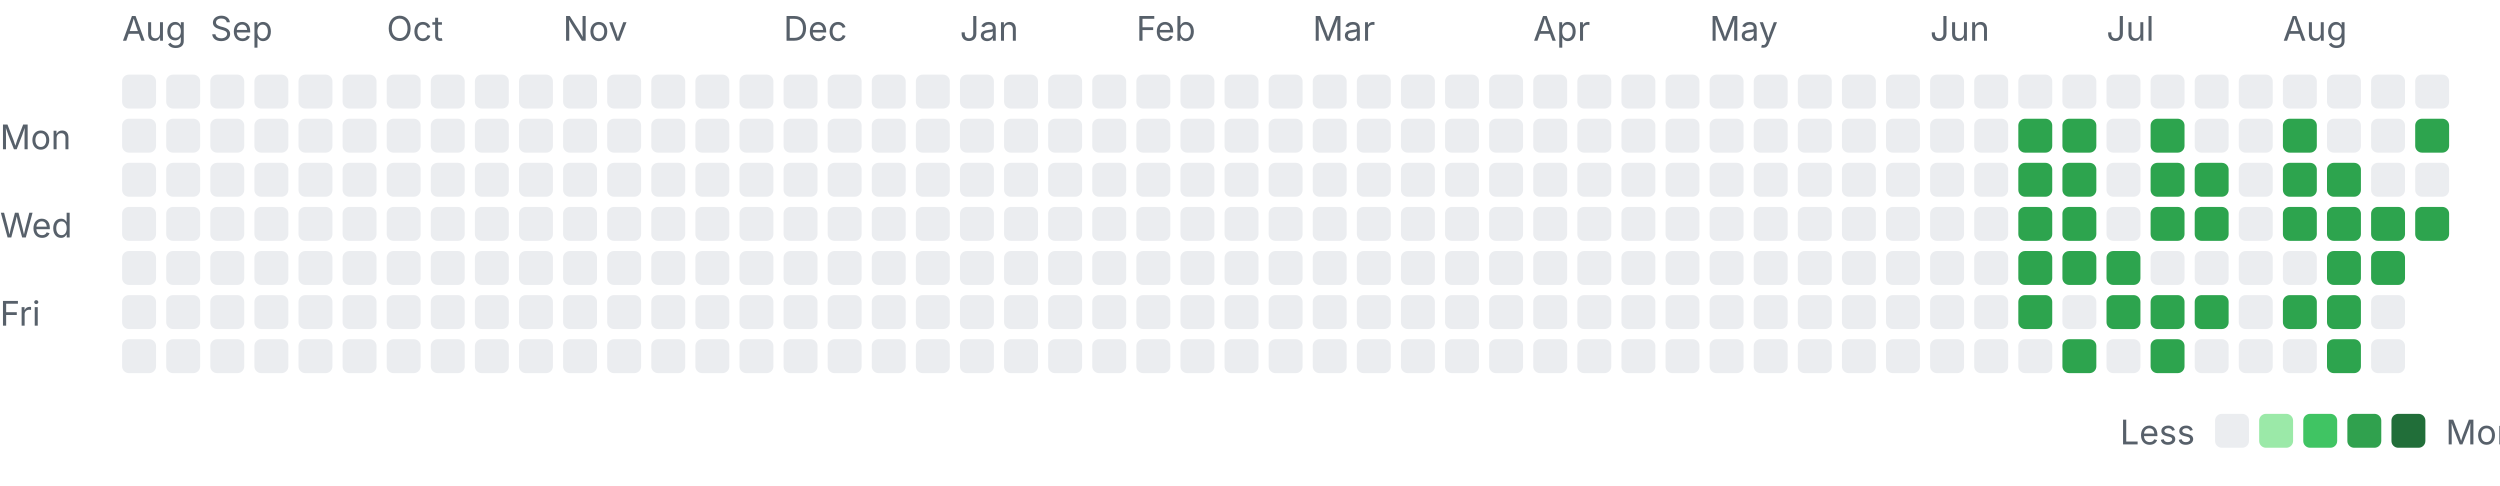
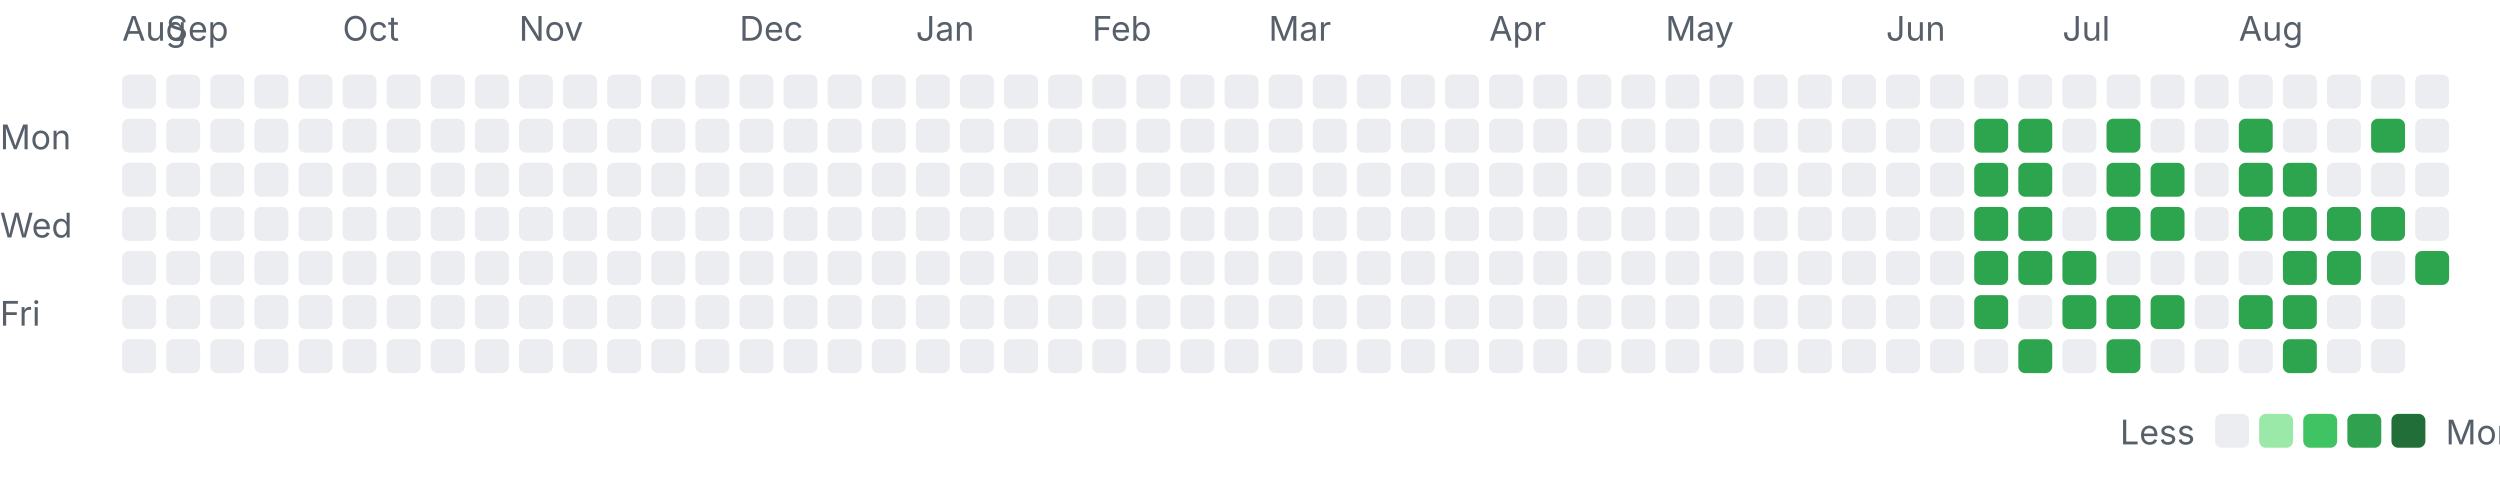
<svg xmlns="http://www.w3.org/2000/svg" viewBox="0 0 737 143" width="737" height="143" role="img" aria-label="Repository activity heatmap">
  <text x="36" y="12" font-size="10" fill="#57606a" font-family="-apple-system,BlinkMacSystemFont,Segoe UI,sans-serif">Aug</text>
-   <text x="62" y="12" font-size="10" fill="#57606a" font-family="-apple-system,BlinkMacSystemFont,Segoe UI,sans-serif">Sep</text>
-   <text x="114" y="12" font-size="10" fill="#57606a" font-family="-apple-system,BlinkMacSystemFont,Segoe UI,sans-serif">Oct</text>
-   <text x="166" y="12" font-size="10" fill="#57606a" font-family="-apple-system,BlinkMacSystemFont,Segoe UI,sans-serif">Nov</text>
-   <text x="231" y="12" font-size="10" fill="#57606a" font-family="-apple-system,BlinkMacSystemFont,Segoe UI,sans-serif">Dec</text>
-   <text x="283" y="12" font-size="10" fill="#57606a" font-family="-apple-system,BlinkMacSystemFont,Segoe UI,sans-serif">Jan</text>
-   <text x="335" y="12" font-size="10" fill="#57606a" font-family="-apple-system,BlinkMacSystemFont,Segoe UI,sans-serif">Feb</text>
-   <text x="387" y="12" font-size="10" fill="#57606a" font-family="-apple-system,BlinkMacSystemFont,Segoe UI,sans-serif">Mar</text>
-   <text x="452" y="12" font-size="10" fill="#57606a" font-family="-apple-system,BlinkMacSystemFont,Segoe UI,sans-serif">Apr</text>
-   <text x="504" y="12" font-size="10" fill="#57606a" font-family="-apple-system,BlinkMacSystemFont,Segoe UI,sans-serif">May</text>
-   <text x="569" y="12" font-size="10" fill="#57606a" font-family="-apple-system,BlinkMacSystemFont,Segoe UI,sans-serif">Jun</text>
-   <text x="621" y="12" font-size="10" fill="#57606a" font-family="-apple-system,BlinkMacSystemFont,Segoe UI,sans-serif">Jul</text>
-   <text x="673" y="12" font-size="10" fill="#57606a" font-family="-apple-system,BlinkMacSystemFont,Segoe UI,sans-serif">Aug</text>
+   <text x="49" y="12" font-size="10" fill="#57606a" font-family="-apple-system,BlinkMacSystemFont,Segoe UI,sans-serif">Sep</text>
+   <text x="101" y="12" font-size="10" fill="#57606a" font-family="-apple-system,BlinkMacSystemFont,Segoe UI,sans-serif">Oct</text>
+   <text x="153" y="12" font-size="10" fill="#57606a" font-family="-apple-system,BlinkMacSystemFont,Segoe UI,sans-serif">Nov</text>
+   <text x="218" y="12" font-size="10" fill="#57606a" font-family="-apple-system,BlinkMacSystemFont,Segoe UI,sans-serif">Dec</text>
+   <text x="270" y="12" font-size="10" fill="#57606a" font-family="-apple-system,BlinkMacSystemFont,Segoe UI,sans-serif">Jan</text>
+   <text x="322" y="12" font-size="10" fill="#57606a" font-family="-apple-system,BlinkMacSystemFont,Segoe UI,sans-serif">Feb</text>
+   <text x="374" y="12" font-size="10" fill="#57606a" font-family="-apple-system,BlinkMacSystemFont,Segoe UI,sans-serif">Mar</text>
+   <text x="439" y="12" font-size="10" fill="#57606a" font-family="-apple-system,BlinkMacSystemFont,Segoe UI,sans-serif">Apr</text>
+   <text x="491" y="12" font-size="10" fill="#57606a" font-family="-apple-system,BlinkMacSystemFont,Segoe UI,sans-serif">May</text>
+   <text x="556" y="12" font-size="10" fill="#57606a" font-family="-apple-system,BlinkMacSystemFont,Segoe UI,sans-serif">Jun</text>
+   <text x="608" y="12" font-size="10" fill="#57606a" font-family="-apple-system,BlinkMacSystemFont,Segoe UI,sans-serif">Jul</text>
+   <text x="660" y="12" font-size="10" fill="#57606a" font-family="-apple-system,BlinkMacSystemFont,Segoe UI,sans-serif">Aug</text>
  <text x="0" y="44" font-size="10" fill="#57606a" font-family="-apple-system,BlinkMacSystemFont,Segoe UI,sans-serif">Mon</text>
  <text x="0" y="70" font-size="10" fill="#57606a" font-family="-apple-system,BlinkMacSystemFont,Segoe UI,sans-serif">Wed</text>
  <text x="0" y="96" font-size="10" fill="#57606a" font-family="-apple-system,BlinkMacSystemFont,Segoe UI,sans-serif">Fri</text>
  <text x="625" y="131" font-size="10" fill="#57606a" font-family="-apple-system,BlinkMacSystemFont,Segoe UI,sans-serif">Less</text>
  <rect x="653" y="122" width="10" height="10" rx="2" fill="#ebedf0" />
  <rect x="666" y="122" width="10" height="10" rx="2" fill="#9be9a8" />
  <rect x="679" y="122" width="10" height="10" rx="2" fill="#40c463" />
  <rect x="692" y="122" width="10" height="10" rx="2" fill="#30a14e" />
  <rect x="705" y="122" width="10" height="10" rx="2" fill="#216e39" />
  <text x="721" y="131" font-size="10" fill="#57606a" font-family="-apple-system,BlinkMacSystemFont,Segoe UI,sans-serif">More</text>
  <rect x="36" y="22" width="10" height="10" rx="2" fill="#ebedf0" />
  <rect x="36" y="35" width="10" height="10" rx="2" fill="#ebedf0" />
  <rect x="36" y="48" width="10" height="10" rx="2" fill="#ebedf0" />
  <rect x="36" y="61" width="10" height="10" rx="2" fill="#ebedf0" />
  <rect x="36" y="74" width="10" height="10" rx="2" fill="#ebedf0" />
  <rect x="36" y="87" width="10" height="10" rx="2" fill="#ebedf0" />
  <rect x="36" y="100" width="10" height="10" rx="2" fill="#ebedf0" />
  <rect x="49" y="22" width="10" height="10" rx="2" fill="#ebedf0" />
  <rect x="49" y="35" width="10" height="10" rx="2" fill="#ebedf0" />
  <rect x="49" y="48" width="10" height="10" rx="2" fill="#ebedf0" />
  <rect x="49" y="61" width="10" height="10" rx="2" fill="#ebedf0" />
  <rect x="49" y="74" width="10" height="10" rx="2" fill="#ebedf0" />
  <rect x="49" y="87" width="10" height="10" rx="2" fill="#ebedf0" />
  <rect x="49" y="100" width="10" height="10" rx="2" fill="#ebedf0" />
  <rect x="62" y="22" width="10" height="10" rx="2" fill="#ebedf0" />
  <rect x="62" y="35" width="10" height="10" rx="2" fill="#ebedf0" />
  <rect x="62" y="48" width="10" height="10" rx="2" fill="#ebedf0" />
  <rect x="62" y="61" width="10" height="10" rx="2" fill="#ebedf0" />
  <rect x="62" y="74" width="10" height="10" rx="2" fill="#ebedf0" />
  <rect x="62" y="87" width="10" height="10" rx="2" fill="#ebedf0" />
  <rect x="62" y="100" width="10" height="10" rx="2" fill="#ebedf0" />
  <rect x="75" y="22" width="10" height="10" rx="2" fill="#ebedf0" />
  <rect x="75" y="35" width="10" height="10" rx="2" fill="#ebedf0" />
  <rect x="75" y="48" width="10" height="10" rx="2" fill="#ebedf0" />
  <rect x="75" y="61" width="10" height="10" rx="2" fill="#ebedf0" />
  <rect x="75" y="74" width="10" height="10" rx="2" fill="#ebedf0" />
  <rect x="75" y="87" width="10" height="10" rx="2" fill="#ebedf0" />
  <rect x="75" y="100" width="10" height="10" rx="2" fill="#ebedf0" />
  <rect x="88" y="22" width="10" height="10" rx="2" fill="#ebedf0" />
  <rect x="88" y="35" width="10" height="10" rx="2" fill="#ebedf0" />
  <rect x="88" y="48" width="10" height="10" rx="2" fill="#ebedf0" />
  <rect x="88" y="61" width="10" height="10" rx="2" fill="#ebedf0" />
  <rect x="88" y="74" width="10" height="10" rx="2" fill="#ebedf0" />
  <rect x="88" y="87" width="10" height="10" rx="2" fill="#ebedf0" />
  <rect x="88" y="100" width="10" height="10" rx="2" fill="#ebedf0" />
  <rect x="101" y="22" width="10" height="10" rx="2" fill="#ebedf0" />
  <rect x="101" y="35" width="10" height="10" rx="2" fill="#ebedf0" />
  <rect x="101" y="48" width="10" height="10" rx="2" fill="#ebedf0" />
  <rect x="101" y="61" width="10" height="10" rx="2" fill="#ebedf0" />
  <rect x="101" y="74" width="10" height="10" rx="2" fill="#ebedf0" />
  <rect x="101" y="87" width="10" height="10" rx="2" fill="#ebedf0" />
  <rect x="101" y="100" width="10" height="10" rx="2" fill="#ebedf0" />
  <rect x="114" y="22" width="10" height="10" rx="2" fill="#ebedf0" />
  <rect x="114" y="35" width="10" height="10" rx="2" fill="#ebedf0" />
  <rect x="114" y="48" width="10" height="10" rx="2" fill="#ebedf0" />
  <rect x="114" y="61" width="10" height="10" rx="2" fill="#ebedf0" />
  <rect x="114" y="74" width="10" height="10" rx="2" fill="#ebedf0" />
  <rect x="114" y="87" width="10" height="10" rx="2" fill="#ebedf0" />
  <rect x="114" y="100" width="10" height="10" rx="2" fill="#ebedf0" />
  <rect x="127" y="22" width="10" height="10" rx="2" fill="#ebedf0" />
  <rect x="127" y="35" width="10" height="10" rx="2" fill="#ebedf0" />
  <rect x="127" y="48" width="10" height="10" rx="2" fill="#ebedf0" />
  <rect x="127" y="61" width="10" height="10" rx="2" fill="#ebedf0" />
  <rect x="127" y="74" width="10" height="10" rx="2" fill="#ebedf0" />
  <rect x="127" y="87" width="10" height="10" rx="2" fill="#ebedf0" />
  <rect x="127" y="100" width="10" height="10" rx="2" fill="#ebedf0" />
  <rect x="140" y="22" width="10" height="10" rx="2" fill="#ebedf0" />
  <rect x="140" y="35" width="10" height="10" rx="2" fill="#ebedf0" />
  <rect x="140" y="48" width="10" height="10" rx="2" fill="#ebedf0" />
  <rect x="140" y="61" width="10" height="10" rx="2" fill="#ebedf0" />
  <rect x="140" y="74" width="10" height="10" rx="2" fill="#ebedf0" />
  <rect x="140" y="87" width="10" height="10" rx="2" fill="#ebedf0" />
  <rect x="140" y="100" width="10" height="10" rx="2" fill="#ebedf0" />
  <rect x="153" y="22" width="10" height="10" rx="2" fill="#ebedf0" />
  <rect x="153" y="35" width="10" height="10" rx="2" fill="#ebedf0" />
  <rect x="153" y="48" width="10" height="10" rx="2" fill="#ebedf0" />
  <rect x="153" y="61" width="10" height="10" rx="2" fill="#ebedf0" />
  <rect x="153" y="74" width="10" height="10" rx="2" fill="#ebedf0" />
  <rect x="153" y="87" width="10" height="10" rx="2" fill="#ebedf0" />
  <rect x="153" y="100" width="10" height="10" rx="2" fill="#ebedf0" />
  <rect x="166" y="22" width="10" height="10" rx="2" fill="#ebedf0" />
  <rect x="166" y="35" width="10" height="10" rx="2" fill="#ebedf0" />
  <rect x="166" y="48" width="10" height="10" rx="2" fill="#ebedf0" />
  <rect x="166" y="61" width="10" height="10" rx="2" fill="#ebedf0" />
  <rect x="166" y="74" width="10" height="10" rx="2" fill="#ebedf0" />
  <rect x="166" y="87" width="10" height="10" rx="2" fill="#ebedf0" />
  <rect x="166" y="100" width="10" height="10" rx="2" fill="#ebedf0" />
  <rect x="179" y="22" width="10" height="10" rx="2" fill="#ebedf0" />
  <rect x="179" y="35" width="10" height="10" rx="2" fill="#ebedf0" />
  <rect x="179" y="48" width="10" height="10" rx="2" fill="#ebedf0" />
  <rect x="179" y="61" width="10" height="10" rx="2" fill="#ebedf0" />
  <rect x="179" y="74" width="10" height="10" rx="2" fill="#ebedf0" />
  <rect x="179" y="87" width="10" height="10" rx="2" fill="#ebedf0" />
  <rect x="179" y="100" width="10" height="10" rx="2" fill="#ebedf0" />
  <rect x="192" y="22" width="10" height="10" rx="2" fill="#ebedf0" />
  <rect x="192" y="35" width="10" height="10" rx="2" fill="#ebedf0" />
  <rect x="192" y="48" width="10" height="10" rx="2" fill="#ebedf0" />
  <rect x="192" y="61" width="10" height="10" rx="2" fill="#ebedf0" />
  <rect x="192" y="74" width="10" height="10" rx="2" fill="#ebedf0" />
  <rect x="192" y="87" width="10" height="10" rx="2" fill="#ebedf0" />
  <rect x="192" y="100" width="10" height="10" rx="2" fill="#ebedf0" />
  <rect x="205" y="22" width="10" height="10" rx="2" fill="#ebedf0" />
  <rect x="205" y="35" width="10" height="10" rx="2" fill="#ebedf0" />
  <rect x="205" y="48" width="10" height="10" rx="2" fill="#ebedf0" />
  <rect x="205" y="61" width="10" height="10" rx="2" fill="#ebedf0" />
  <rect x="205" y="74" width="10" height="10" rx="2" fill="#ebedf0" />
  <rect x="205" y="87" width="10" height="10" rx="2" fill="#ebedf0" />
  <rect x="205" y="100" width="10" height="10" rx="2" fill="#ebedf0" />
  <rect x="218" y="22" width="10" height="10" rx="2" fill="#ebedf0" />
  <rect x="218" y="35" width="10" height="10" rx="2" fill="#ebedf0" />
  <rect x="218" y="48" width="10" height="10" rx="2" fill="#ebedf0" />
  <rect x="218" y="61" width="10" height="10" rx="2" fill="#ebedf0" />
  <rect x="218" y="74" width="10" height="10" rx="2" fill="#ebedf0" />
  <rect x="218" y="87" width="10" height="10" rx="2" fill="#ebedf0" />
  <rect x="218" y="100" width="10" height="10" rx="2" fill="#ebedf0" />
  <rect x="231" y="22" width="10" height="10" rx="2" fill="#ebedf0" />
  <rect x="231" y="35" width="10" height="10" rx="2" fill="#ebedf0" />
  <rect x="231" y="48" width="10" height="10" rx="2" fill="#ebedf0" />
  <rect x="231" y="61" width="10" height="10" rx="2" fill="#ebedf0" />
  <rect x="231" y="74" width="10" height="10" rx="2" fill="#ebedf0" />
  <rect x="231" y="87" width="10" height="10" rx="2" fill="#ebedf0" />
  <rect x="231" y="100" width="10" height="10" rx="2" fill="#ebedf0" />
  <rect x="244" y="22" width="10" height="10" rx="2" fill="#ebedf0" />
  <rect x="244" y="35" width="10" height="10" rx="2" fill="#ebedf0" />
  <rect x="244" y="48" width="10" height="10" rx="2" fill="#ebedf0" />
  <rect x="244" y="61" width="10" height="10" rx="2" fill="#ebedf0" />
  <rect x="244" y="74" width="10" height="10" rx="2" fill="#ebedf0" />
  <rect x="244" y="87" width="10" height="10" rx="2" fill="#ebedf0" />
  <rect x="244" y="100" width="10" height="10" rx="2" fill="#ebedf0" />
  <rect x="257" y="22" width="10" height="10" rx="2" fill="#ebedf0" />
  <rect x="257" y="35" width="10" height="10" rx="2" fill="#ebedf0" />
  <rect x="257" y="48" width="10" height="10" rx="2" fill="#ebedf0" />
  <rect x="257" y="61" width="10" height="10" rx="2" fill="#ebedf0" />
  <rect x="257" y="74" width="10" height="10" rx="2" fill="#ebedf0" />
  <rect x="257" y="87" width="10" height="10" rx="2" fill="#ebedf0" />
  <rect x="257" y="100" width="10" height="10" rx="2" fill="#ebedf0" />
  <rect x="270" y="22" width="10" height="10" rx="2" fill="#ebedf0" />
  <rect x="270" y="35" width="10" height="10" rx="2" fill="#ebedf0" />
  <rect x="270" y="48" width="10" height="10" rx="2" fill="#ebedf0" />
  <rect x="270" y="61" width="10" height="10" rx="2" fill="#ebedf0" />
  <rect x="270" y="74" width="10" height="10" rx="2" fill="#ebedf0" />
  <rect x="270" y="87" width="10" height="10" rx="2" fill="#ebedf0" />
  <rect x="270" y="100" width="10" height="10" rx="2" fill="#ebedf0" />
  <rect x="283" y="22" width="10" height="10" rx="2" fill="#ebedf0" />
  <rect x="283" y="35" width="10" height="10" rx="2" fill="#ebedf0" />
  <rect x="283" y="48" width="10" height="10" rx="2" fill="#ebedf0" />
  <rect x="283" y="61" width="10" height="10" rx="2" fill="#ebedf0" />
  <rect x="283" y="74" width="10" height="10" rx="2" fill="#ebedf0" />
  <rect x="283" y="87" width="10" height="10" rx="2" fill="#ebedf0" />
  <rect x="283" y="100" width="10" height="10" rx="2" fill="#ebedf0" />
  <rect x="296" y="22" width="10" height="10" rx="2" fill="#ebedf0" />
  <rect x="296" y="35" width="10" height="10" rx="2" fill="#ebedf0" />
  <rect x="296" y="48" width="10" height="10" rx="2" fill="#ebedf0" />
  <rect x="296" y="61" width="10" height="10" rx="2" fill="#ebedf0" />
  <rect x="296" y="74" width="10" height="10" rx="2" fill="#ebedf0" />
  <rect x="296" y="87" width="10" height="10" rx="2" fill="#ebedf0" />
  <rect x="296" y="100" width="10" height="10" rx="2" fill="#ebedf0" />
  <rect x="309" y="22" width="10" height="10" rx="2" fill="#ebedf0" />
  <rect x="309" y="35" width="10" height="10" rx="2" fill="#ebedf0" />
  <rect x="309" y="48" width="10" height="10" rx="2" fill="#ebedf0" />
  <rect x="309" y="61" width="10" height="10" rx="2" fill="#ebedf0" />
  <rect x="309" y="74" width="10" height="10" rx="2" fill="#ebedf0" />
  <rect x="309" y="87" width="10" height="10" rx="2" fill="#ebedf0" />
  <rect x="309" y="100" width="10" height="10" rx="2" fill="#ebedf0" />
  <rect x="322" y="22" width="10" height="10" rx="2" fill="#ebedf0" />
  <rect x="322" y="35" width="10" height="10" rx="2" fill="#ebedf0" />
  <rect x="322" y="48" width="10" height="10" rx="2" fill="#ebedf0" />
  <rect x="322" y="61" width="10" height="10" rx="2" fill="#ebedf0" />
  <rect x="322" y="74" width="10" height="10" rx="2" fill="#ebedf0" />
  <rect x="322" y="87" width="10" height="10" rx="2" fill="#ebedf0" />
  <rect x="322" y="100" width="10" height="10" rx="2" fill="#ebedf0" />
  <rect x="335" y="22" width="10" height="10" rx="2" fill="#ebedf0" />
  <rect x="335" y="35" width="10" height="10" rx="2" fill="#ebedf0" />
  <rect x="335" y="48" width="10" height="10" rx="2" fill="#ebedf0" />
  <rect x="335" y="61" width="10" height="10" rx="2" fill="#ebedf0" />
  <rect x="335" y="74" width="10" height="10" rx="2" fill="#ebedf0" />
  <rect x="335" y="87" width="10" height="10" rx="2" fill="#ebedf0" />
  <rect x="335" y="100" width="10" height="10" rx="2" fill="#ebedf0" />
  <rect x="348" y="22" width="10" height="10" rx="2" fill="#ebedf0" />
  <rect x="348" y="35" width="10" height="10" rx="2" fill="#ebedf0" />
  <rect x="348" y="48" width="10" height="10" rx="2" fill="#ebedf0" />
  <rect x="348" y="61" width="10" height="10" rx="2" fill="#ebedf0" />
  <rect x="348" y="74" width="10" height="10" rx="2" fill="#ebedf0" />
  <rect x="348" y="87" width="10" height="10" rx="2" fill="#ebedf0" />
  <rect x="348" y="100" width="10" height="10" rx="2" fill="#ebedf0" />
  <rect x="361" y="22" width="10" height="10" rx="2" fill="#ebedf0" />
  <rect x="361" y="35" width="10" height="10" rx="2" fill="#ebedf0" />
  <rect x="361" y="48" width="10" height="10" rx="2" fill="#ebedf0" />
  <rect x="361" y="61" width="10" height="10" rx="2" fill="#ebedf0" />
  <rect x="361" y="74" width="10" height="10" rx="2" fill="#ebedf0" />
  <rect x="361" y="87" width="10" height="10" rx="2" fill="#ebedf0" />
  <rect x="361" y="100" width="10" height="10" rx="2" fill="#ebedf0" />
  <rect x="374" y="22" width="10" height="10" rx="2" fill="#ebedf0" />
  <rect x="374" y="35" width="10" height="10" rx="2" fill="#ebedf0" />
  <rect x="374" y="48" width="10" height="10" rx="2" fill="#ebedf0" />
  <rect x="374" y="61" width="10" height="10" rx="2" fill="#ebedf0" />
  <rect x="374" y="74" width="10" height="10" rx="2" fill="#ebedf0" />
  <rect x="374" y="87" width="10" height="10" rx="2" fill="#ebedf0" />
  <rect x="374" y="100" width="10" height="10" rx="2" fill="#ebedf0" />
  <rect x="387" y="22" width="10" height="10" rx="2" fill="#ebedf0" />
  <rect x="387" y="35" width="10" height="10" rx="2" fill="#ebedf0" />
  <rect x="387" y="48" width="10" height="10" rx="2" fill="#ebedf0" />
  <rect x="387" y="61" width="10" height="10" rx="2" fill="#ebedf0" />
  <rect x="387" y="74" width="10" height="10" rx="2" fill="#ebedf0" />
  <rect x="387" y="87" width="10" height="10" rx="2" fill="#ebedf0" />
  <rect x="387" y="100" width="10" height="10" rx="2" fill="#ebedf0" />
  <rect x="400" y="22" width="10" height="10" rx="2" fill="#ebedf0" />
  <rect x="400" y="35" width="10" height="10" rx="2" fill="#ebedf0" />
  <rect x="400" y="48" width="10" height="10" rx="2" fill="#ebedf0" />
  <rect x="400" y="61" width="10" height="10" rx="2" fill="#ebedf0" />
  <rect x="400" y="74" width="10" height="10" rx="2" fill="#ebedf0" />
  <rect x="400" y="87" width="10" height="10" rx="2" fill="#ebedf0" />
  <rect x="400" y="100" width="10" height="10" rx="2" fill="#ebedf0" />
  <rect x="413" y="22" width="10" height="10" rx="2" fill="#ebedf0" />
  <rect x="413" y="35" width="10" height="10" rx="2" fill="#ebedf0" />
  <rect x="413" y="48" width="10" height="10" rx="2" fill="#ebedf0" />
  <rect x="413" y="61" width="10" height="10" rx="2" fill="#ebedf0" />
  <rect x="413" y="74" width="10" height="10" rx="2" fill="#ebedf0" />
  <rect x="413" y="87" width="10" height="10" rx="2" fill="#ebedf0" />
  <rect x="413" y="100" width="10" height="10" rx="2" fill="#ebedf0" />
  <rect x="426" y="22" width="10" height="10" rx="2" fill="#ebedf0" />
  <rect x="426" y="35" width="10" height="10" rx="2" fill="#ebedf0" />
  <rect x="426" y="48" width="10" height="10" rx="2" fill="#ebedf0" />
  <rect x="426" y="61" width="10" height="10" rx="2" fill="#ebedf0" />
  <rect x="426" y="74" width="10" height="10" rx="2" fill="#ebedf0" />
  <rect x="426" y="87" width="10" height="10" rx="2" fill="#ebedf0" />
  <rect x="426" y="100" width="10" height="10" rx="2" fill="#ebedf0" />
  <rect x="439" y="22" width="10" height="10" rx="2" fill="#ebedf0" />
  <rect x="439" y="35" width="10" height="10" rx="2" fill="#ebedf0" />
  <rect x="439" y="48" width="10" height="10" rx="2" fill="#ebedf0" />
  <rect x="439" y="61" width="10" height="10" rx="2" fill="#ebedf0" />
  <rect x="439" y="74" width="10" height="10" rx="2" fill="#ebedf0" />
  <rect x="439" y="87" width="10" height="10" rx="2" fill="#ebedf0" />
  <rect x="439" y="100" width="10" height="10" rx="2" fill="#ebedf0" />
  <rect x="452" y="22" width="10" height="10" rx="2" fill="#ebedf0" />
  <rect x="452" y="35" width="10" height="10" rx="2" fill="#ebedf0" />
  <rect x="452" y="48" width="10" height="10" rx="2" fill="#ebedf0" />
  <rect x="452" y="61" width="10" height="10" rx="2" fill="#ebedf0" />
  <rect x="452" y="74" width="10" height="10" rx="2" fill="#ebedf0" />
  <rect x="452" y="87" width="10" height="10" rx="2" fill="#ebedf0" />
  <rect x="452" y="100" width="10" height="10" rx="2" fill="#ebedf0" />
  <rect x="465" y="22" width="10" height="10" rx="2" fill="#ebedf0" />
  <rect x="465" y="35" width="10" height="10" rx="2" fill="#ebedf0" />
  <rect x="465" y="48" width="10" height="10" rx="2" fill="#ebedf0" />
  <rect x="465" y="61" width="10" height="10" rx="2" fill="#ebedf0" />
  <rect x="465" y="74" width="10" height="10" rx="2" fill="#ebedf0" />
  <rect x="465" y="87" width="10" height="10" rx="2" fill="#ebedf0" />
  <rect x="465" y="100" width="10" height="10" rx="2" fill="#ebedf0" />
  <rect x="478" y="22" width="10" height="10" rx="2" fill="#ebedf0" />
  <rect x="478" y="35" width="10" height="10" rx="2" fill="#ebedf0" />
  <rect x="478" y="48" width="10" height="10" rx="2" fill="#ebedf0" />
  <rect x="478" y="61" width="10" height="10" rx="2" fill="#ebedf0" />
  <rect x="478" y="74" width="10" height="10" rx="2" fill="#ebedf0" />
  <rect x="478" y="87" width="10" height="10" rx="2" fill="#ebedf0" />
  <rect x="478" y="100" width="10" height="10" rx="2" fill="#ebedf0" />
  <rect x="491" y="22" width="10" height="10" rx="2" fill="#ebedf0" />
  <rect x="491" y="35" width="10" height="10" rx="2" fill="#ebedf0" />
  <rect x="491" y="48" width="10" height="10" rx="2" fill="#ebedf0" />
  <rect x="491" y="61" width="10" height="10" rx="2" fill="#ebedf0" />
  <rect x="491" y="74" width="10" height="10" rx="2" fill="#ebedf0" />
  <rect x="491" y="87" width="10" height="10" rx="2" fill="#ebedf0" />
  <rect x="491" y="100" width="10" height="10" rx="2" fill="#ebedf0" />
  <rect x="504" y="22" width="10" height="10" rx="2" fill="#ebedf0" />
  <rect x="504" y="35" width="10" height="10" rx="2" fill="#ebedf0" />
  <rect x="504" y="48" width="10" height="10" rx="2" fill="#ebedf0" />
  <rect x="504" y="61" width="10" height="10" rx="2" fill="#ebedf0" />
  <rect x="504" y="74" width="10" height="10" rx="2" fill="#ebedf0" />
  <rect x="504" y="87" width="10" height="10" rx="2" fill="#ebedf0" />
  <rect x="504" y="100" width="10" height="10" rx="2" fill="#ebedf0" />
  <rect x="517" y="22" width="10" height="10" rx="2" fill="#ebedf0" />
  <rect x="517" y="35" width="10" height="10" rx="2" fill="#ebedf0" />
  <rect x="517" y="48" width="10" height="10" rx="2" fill="#ebedf0" />
  <rect x="517" y="61" width="10" height="10" rx="2" fill="#ebedf0" />
  <rect x="517" y="74" width="10" height="10" rx="2" fill="#ebedf0" />
  <rect x="517" y="87" width="10" height="10" rx="2" fill="#ebedf0" />
  <rect x="517" y="100" width="10" height="10" rx="2" fill="#ebedf0" />
  <rect x="530" y="22" width="10" height="10" rx="2" fill="#ebedf0" />
  <rect x="530" y="35" width="10" height="10" rx="2" fill="#ebedf0" />
  <rect x="530" y="48" width="10" height="10" rx="2" fill="#ebedf0" />
  <rect x="530" y="61" width="10" height="10" rx="2" fill="#ebedf0" />
  <rect x="530" y="74" width="10" height="10" rx="2" fill="#ebedf0" />
  <rect x="530" y="87" width="10" height="10" rx="2" fill="#ebedf0" />
  <rect x="530" y="100" width="10" height="10" rx="2" fill="#ebedf0" />
  <rect x="543" y="22" width="10" height="10" rx="2" fill="#ebedf0" />
  <rect x="543" y="35" width="10" height="10" rx="2" fill="#ebedf0" />
  <rect x="543" y="48" width="10" height="10" rx="2" fill="#ebedf0" />
  <rect x="543" y="61" width="10" height="10" rx="2" fill="#ebedf0" />
  <rect x="543" y="74" width="10" height="10" rx="2" fill="#ebedf0" />
  <rect x="543" y="87" width="10" height="10" rx="2" fill="#ebedf0" />
  <rect x="543" y="100" width="10" height="10" rx="2" fill="#ebedf0" />
  <rect x="556" y="22" width="10" height="10" rx="2" fill="#ebedf0" />
  <rect x="556" y="35" width="10" height="10" rx="2" fill="#ebedf0" />
  <rect x="556" y="48" width="10" height="10" rx="2" fill="#ebedf0" />
  <rect x="556" y="61" width="10" height="10" rx="2" fill="#ebedf0" />
  <rect x="556" y="74" width="10" height="10" rx="2" fill="#ebedf0" />
  <rect x="556" y="87" width="10" height="10" rx="2" fill="#ebedf0" />
  <rect x="556" y="100" width="10" height="10" rx="2" fill="#ebedf0" />
  <rect x="569" y="22" width="10" height="10" rx="2" fill="#ebedf0" />
  <rect x="569" y="35" width="10" height="10" rx="2" fill="#ebedf0" />
  <rect x="569" y="48" width="10" height="10" rx="2" fill="#ebedf0" />
  <rect x="569" y="61" width="10" height="10" rx="2" fill="#ebedf0" />
  <rect x="569" y="74" width="10" height="10" rx="2" fill="#ebedf0" />
  <rect x="569" y="87" width="10" height="10" rx="2" fill="#ebedf0" />
  <rect x="569" y="100" width="10" height="10" rx="2" fill="#ebedf0" />
  <rect x="582" y="22" width="10" height="10" rx="2" fill="#ebedf0" />
-   <rect x="582" y="35" width="10" height="10" rx="2" fill="#ebedf0" />
-   <rect x="582" y="48" width="10" height="10" rx="2" fill="#ebedf0" />
-   <rect x="582" y="61" width="10" height="10" rx="2" fill="#ebedf0" />
-   <rect x="582" y="74" width="10" height="10" rx="2" fill="#ebedf0" />
-   <rect x="582" y="87" width="10" height="10" rx="2" fill="#ebedf0" />
+   <rect x="582" y="35" width="10" height="10" rx="2" fill="#2da44e" />
+   <rect x="582" y="48" width="10" height="10" rx="2" fill="#2da44e" />
+   <rect x="582" y="61" width="10" height="10" rx="2" fill="#2da44e" />
+   <rect x="582" y="74" width="10" height="10" rx="2" fill="#2da44e" />
+   <rect x="582" y="87" width="10" height="10" rx="2" fill="#2da44e" />
  <rect x="582" y="100" width="10" height="10" rx="2" fill="#ebedf0" />
  <rect x="595" y="22" width="10" height="10" rx="2" fill="#ebedf0" />
  <rect x="595" y="35" width="10" height="10" rx="2" fill="#2da44e" />
  <rect x="595" y="48" width="10" height="10" rx="2" fill="#2da44e" />
  <rect x="595" y="61" width="10" height="10" rx="2" fill="#2da44e" />
  <rect x="595" y="74" width="10" height="10" rx="2" fill="#2da44e" />
-   <rect x="595" y="87" width="10" height="10" rx="2" fill="#2da44e" />
-   <rect x="595" y="100" width="10" height="10" rx="2" fill="#ebedf0" />
+   <rect x="595" y="87" width="10" height="10" rx="2" fill="#ebedf0" />
+   <rect x="595" y="100" width="10" height="10" rx="2" fill="#2da44e" />
  <rect x="608" y="22" width="10" height="10" rx="2" fill="#ebedf0" />
-   <rect x="608" y="35" width="10" height="10" rx="2" fill="#2da44e" />
-   <rect x="608" y="48" width="10" height="10" rx="2" fill="#2da44e" />
-   <rect x="608" y="61" width="10" height="10" rx="2" fill="#2da44e" />
+   <rect x="608" y="35" width="10" height="10" rx="2" fill="#ebedf0" />
+   <rect x="608" y="48" width="10" height="10" rx="2" fill="#ebedf0" />
+   <rect x="608" y="61" width="10" height="10" rx="2" fill="#ebedf0" />
  <rect x="608" y="74" width="10" height="10" rx="2" fill="#2da44e" />
-   <rect x="608" y="87" width="10" height="10" rx="2" fill="#ebedf0" />
-   <rect x="608" y="100" width="10" height="10" rx="2" fill="#2da44e" />
+   <rect x="608" y="87" width="10" height="10" rx="2" fill="#2da44e" />
+   <rect x="608" y="100" width="10" height="10" rx="2" fill="#ebedf0" />
  <rect x="621" y="22" width="10" height="10" rx="2" fill="#ebedf0" />
-   <rect x="621" y="35" width="10" height="10" rx="2" fill="#ebedf0" />
-   <rect x="621" y="48" width="10" height="10" rx="2" fill="#ebedf0" />
-   <rect x="621" y="61" width="10" height="10" rx="2" fill="#ebedf0" />
-   <rect x="621" y="74" width="10" height="10" rx="2" fill="#2da44e" />
+   <rect x="621" y="35" width="10" height="10" rx="2" fill="#2da44e" />
+   <rect x="621" y="48" width="10" height="10" rx="2" fill="#2da44e" />
+   <rect x="621" y="61" width="10" height="10" rx="2" fill="#2da44e" />
+   <rect x="621" y="74" width="10" height="10" rx="2" fill="#ebedf0" />
  <rect x="621" y="87" width="10" height="10" rx="2" fill="#2da44e" />
-   <rect x="621" y="100" width="10" height="10" rx="2" fill="#ebedf0" />
+   <rect x="621" y="100" width="10" height="10" rx="2" fill="#2da44e" />
  <rect x="634" y="22" width="10" height="10" rx="2" fill="#ebedf0" />
-   <rect x="634" y="35" width="10" height="10" rx="2" fill="#2da44e" />
+   <rect x="634" y="35" width="10" height="10" rx="2" fill="#ebedf0" />
  <rect x="634" y="48" width="10" height="10" rx="2" fill="#2da44e" />
  <rect x="634" y="61" width="10" height="10" rx="2" fill="#2da44e" />
  <rect x="634" y="74" width="10" height="10" rx="2" fill="#ebedf0" />
  <rect x="634" y="87" width="10" height="10" rx="2" fill="#2da44e" />
-   <rect x="634" y="100" width="10" height="10" rx="2" fill="#2da44e" />
+   <rect x="634" y="100" width="10" height="10" rx="2" fill="#ebedf0" />
  <rect x="647" y="22" width="10" height="10" rx="2" fill="#ebedf0" />
  <rect x="647" y="35" width="10" height="10" rx="2" fill="#ebedf0" />
-   <rect x="647" y="48" width="10" height="10" rx="2" fill="#2da44e" />
-   <rect x="647" y="61" width="10" height="10" rx="2" fill="#2da44e" />
+   <rect x="647" y="48" width="10" height="10" rx="2" fill="#ebedf0" />
+   <rect x="647" y="61" width="10" height="10" rx="2" fill="#ebedf0" />
  <rect x="647" y="74" width="10" height="10" rx="2" fill="#ebedf0" />
-   <rect x="647" y="87" width="10" height="10" rx="2" fill="#2da44e" />
+   <rect x="647" y="87" width="10" height="10" rx="2" fill="#ebedf0" />
  <rect x="647" y="100" width="10" height="10" rx="2" fill="#ebedf0" />
  <rect x="660" y="22" width="10" height="10" rx="2" fill="#ebedf0" />
-   <rect x="660" y="35" width="10" height="10" rx="2" fill="#ebedf0" />
-   <rect x="660" y="48" width="10" height="10" rx="2" fill="#ebedf0" />
-   <rect x="660" y="61" width="10" height="10" rx="2" fill="#ebedf0" />
+   <rect x="660" y="35" width="10" height="10" rx="2" fill="#2da44e" />
+   <rect x="660" y="48" width="10" height="10" rx="2" fill="#2da44e" />
+   <rect x="660" y="61" width="10" height="10" rx="2" fill="#2da44e" />
  <rect x="660" y="74" width="10" height="10" rx="2" fill="#ebedf0" />
-   <rect x="660" y="87" width="10" height="10" rx="2" fill="#ebedf0" />
+   <rect x="660" y="87" width="10" height="10" rx="2" fill="#2da44e" />
  <rect x="660" y="100" width="10" height="10" rx="2" fill="#ebedf0" />
  <rect x="673" y="22" width="10" height="10" rx="2" fill="#ebedf0" />
-   <rect x="673" y="35" width="10" height="10" rx="2" fill="#2da44e" />
+   <rect x="673" y="35" width="10" height="10" rx="2" fill="#ebedf0" />
  <rect x="673" y="48" width="10" height="10" rx="2" fill="#2da44e" />
  <rect x="673" y="61" width="10" height="10" rx="2" fill="#2da44e" />
-   <rect x="673" y="74" width="10" height="10" rx="2" fill="#ebedf0" />
+   <rect x="673" y="74" width="10" height="10" rx="2" fill="#2da44e" />
  <rect x="673" y="87" width="10" height="10" rx="2" fill="#2da44e" />
-   <rect x="673" y="100" width="10" height="10" rx="2" fill="#ebedf0" />
+   <rect x="673" y="100" width="10" height="10" rx="2" fill="#2da44e" />
  <rect x="686" y="22" width="10" height="10" rx="2" fill="#ebedf0" />
  <rect x="686" y="35" width="10" height="10" rx="2" fill="#ebedf0" />
-   <rect x="686" y="48" width="10" height="10" rx="2" fill="#2da44e" />
+   <rect x="686" y="48" width="10" height="10" rx="2" fill="#ebedf0" />
  <rect x="686" y="61" width="10" height="10" rx="2" fill="#2da44e" />
  <rect x="686" y="74" width="10" height="10" rx="2" fill="#2da44e" />
-   <rect x="686" y="87" width="10" height="10" rx="2" fill="#2da44e" />
-   <rect x="686" y="100" width="10" height="10" rx="2" fill="#2da44e" />
+   <rect x="686" y="87" width="10" height="10" rx="2" fill="#ebedf0" />
+   <rect x="686" y="100" width="10" height="10" rx="2" fill="#ebedf0" />
  <rect x="699" y="22" width="10" height="10" rx="2" fill="#ebedf0" />
-   <rect x="699" y="35" width="10" height="10" rx="2" fill="#ebedf0" />
+   <rect x="699" y="35" width="10" height="10" rx="2" fill="#2da44e" />
  <rect x="699" y="48" width="10" height="10" rx="2" fill="#ebedf0" />
  <rect x="699" y="61" width="10" height="10" rx="2" fill="#2da44e" />
-   <rect x="699" y="74" width="10" height="10" rx="2" fill="#2da44e" />
+   <rect x="699" y="74" width="10" height="10" rx="2" fill="#ebedf0" />
  <rect x="699" y="87" width="10" height="10" rx="2" fill="#ebedf0" />
  <rect x="699" y="100" width="10" height="10" rx="2" fill="#ebedf0" />
  <rect x="712" y="22" width="10" height="10" rx="2" fill="#ebedf0" />
-   <rect x="712" y="35" width="10" height="10" rx="2" fill="#2da44e" />
+   <rect x="712" y="35" width="10" height="10" rx="2" fill="#ebedf0" />
  <rect x="712" y="48" width="10" height="10" rx="2" fill="#ebedf0" />
-   <rect x="712" y="61" width="10" height="10" rx="2" fill="#2da44e" />
+   <rect x="712" y="61" width="10" height="10" rx="2" fill="#ebedf0" />
+   <rect x="712" y="74" width="10" height="10" rx="2" fill="#2da44e" />
</svg>
